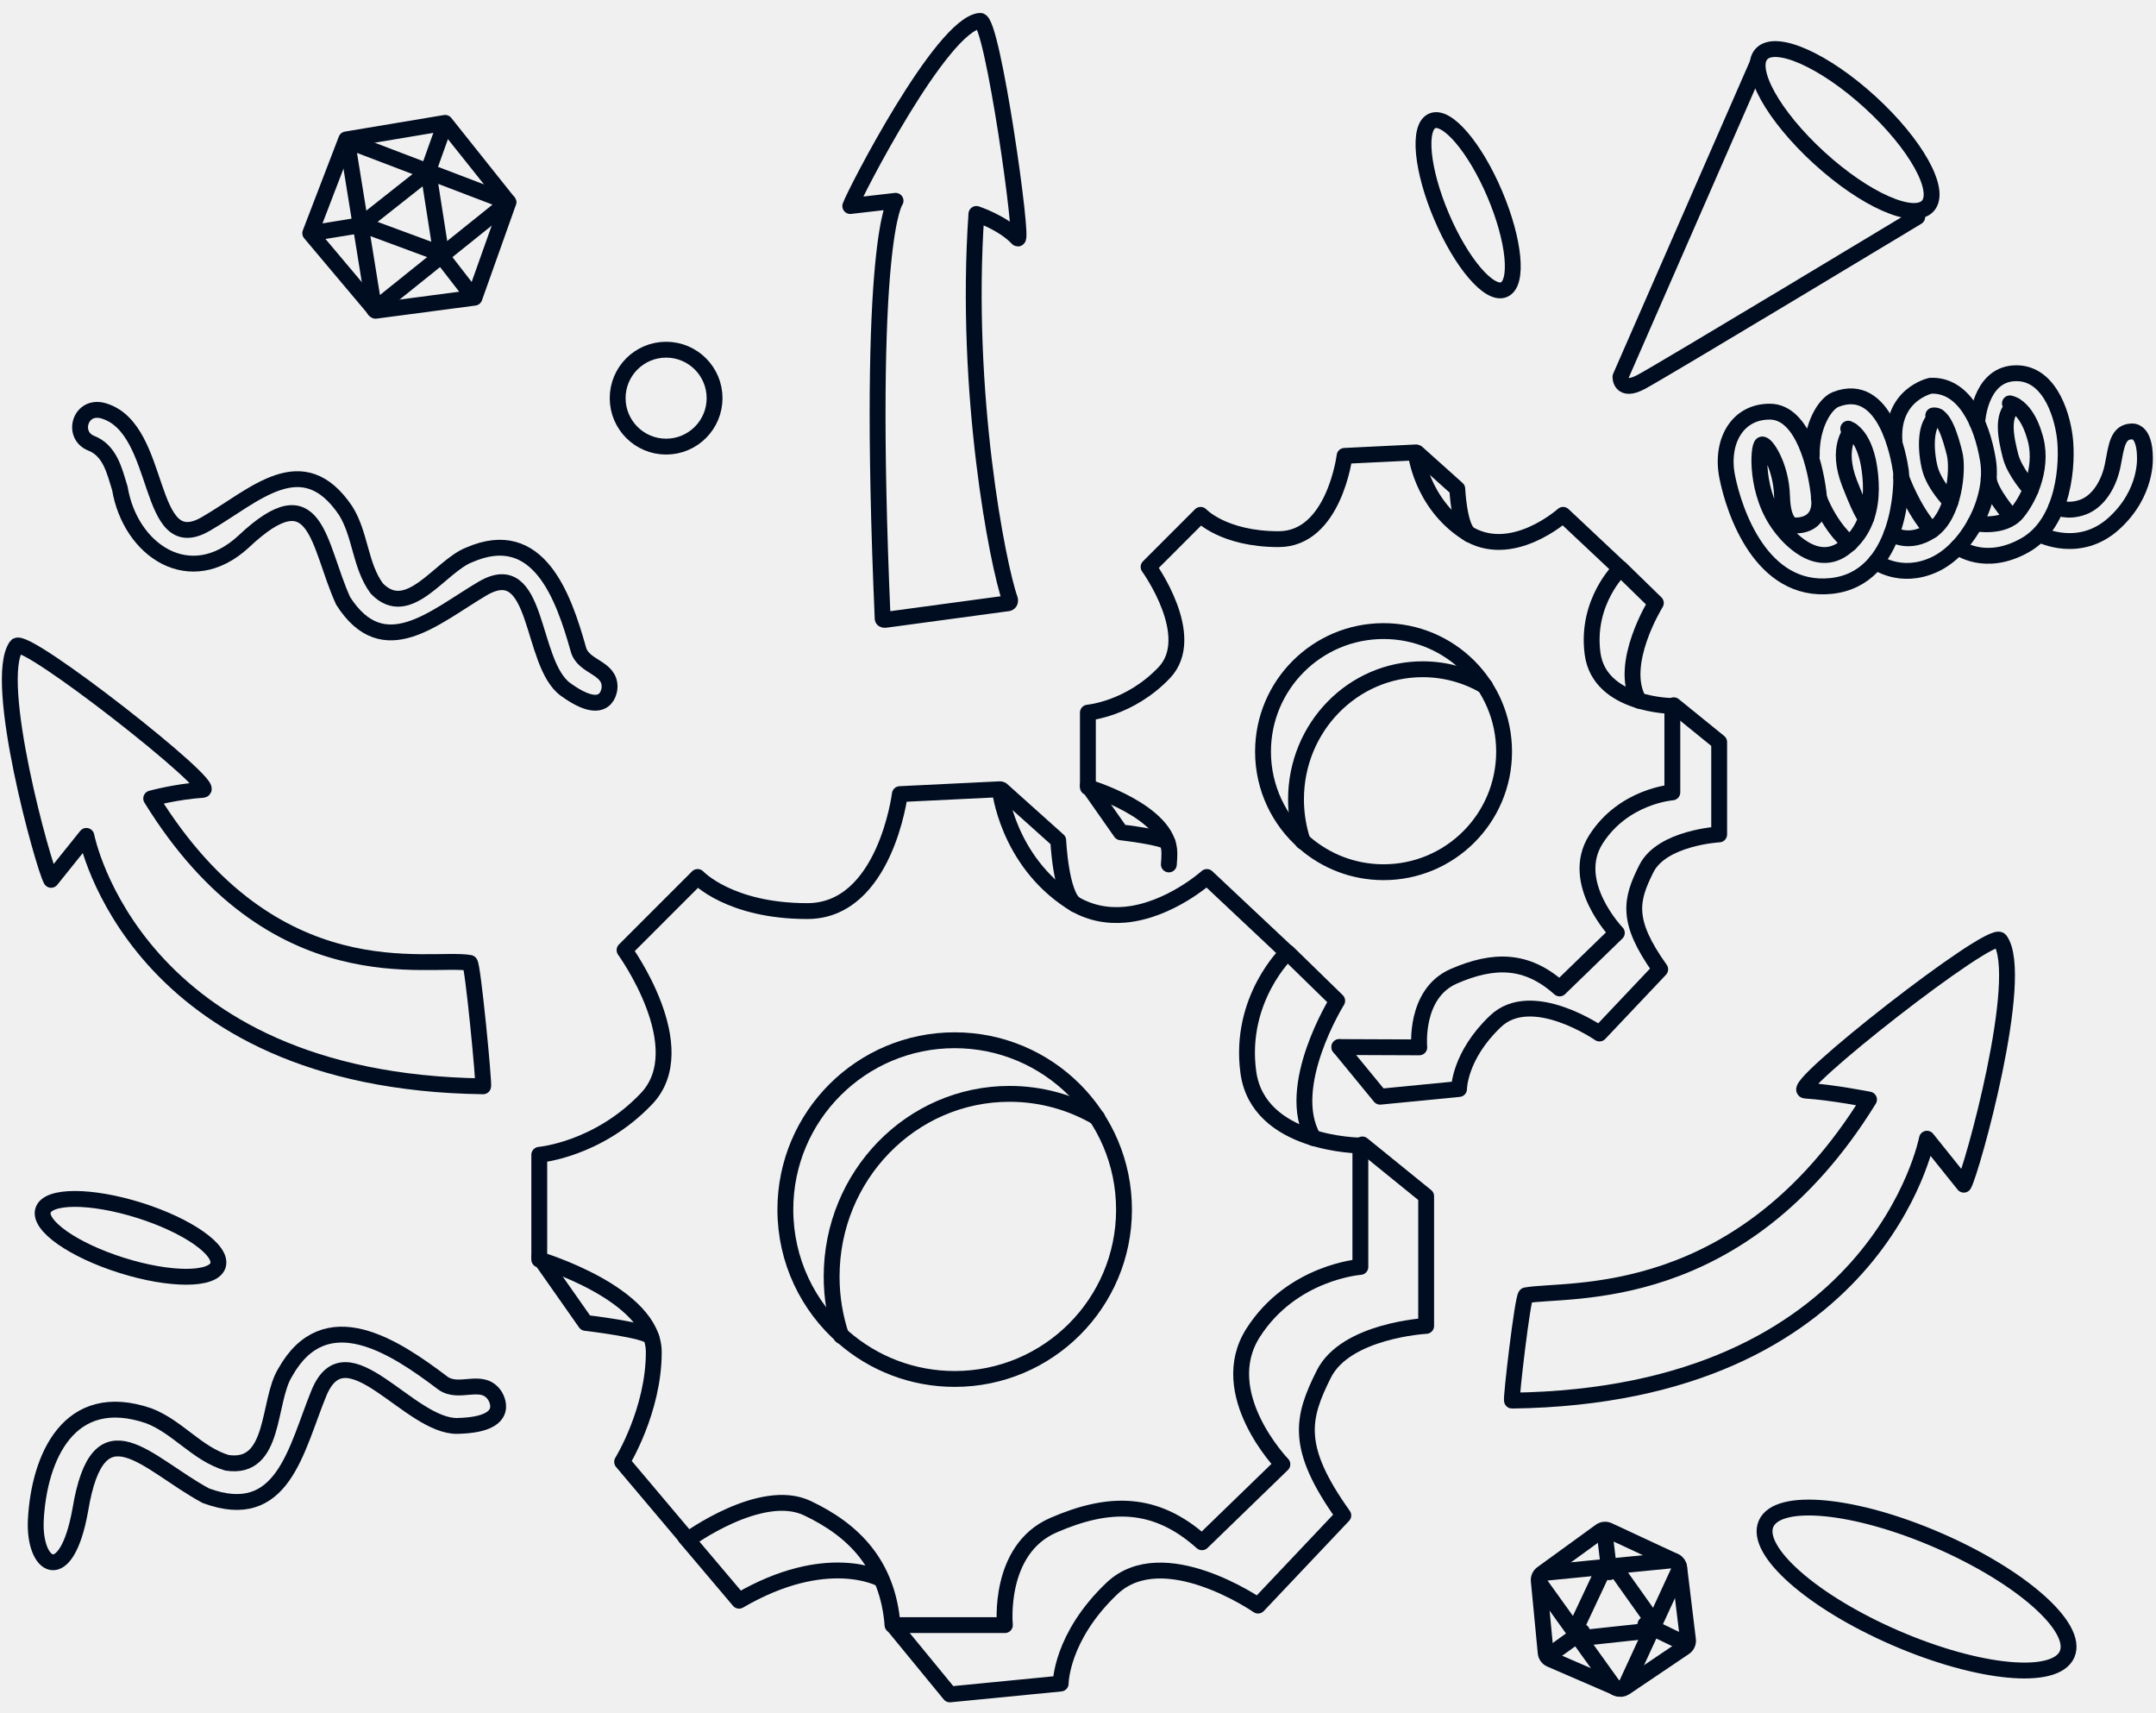
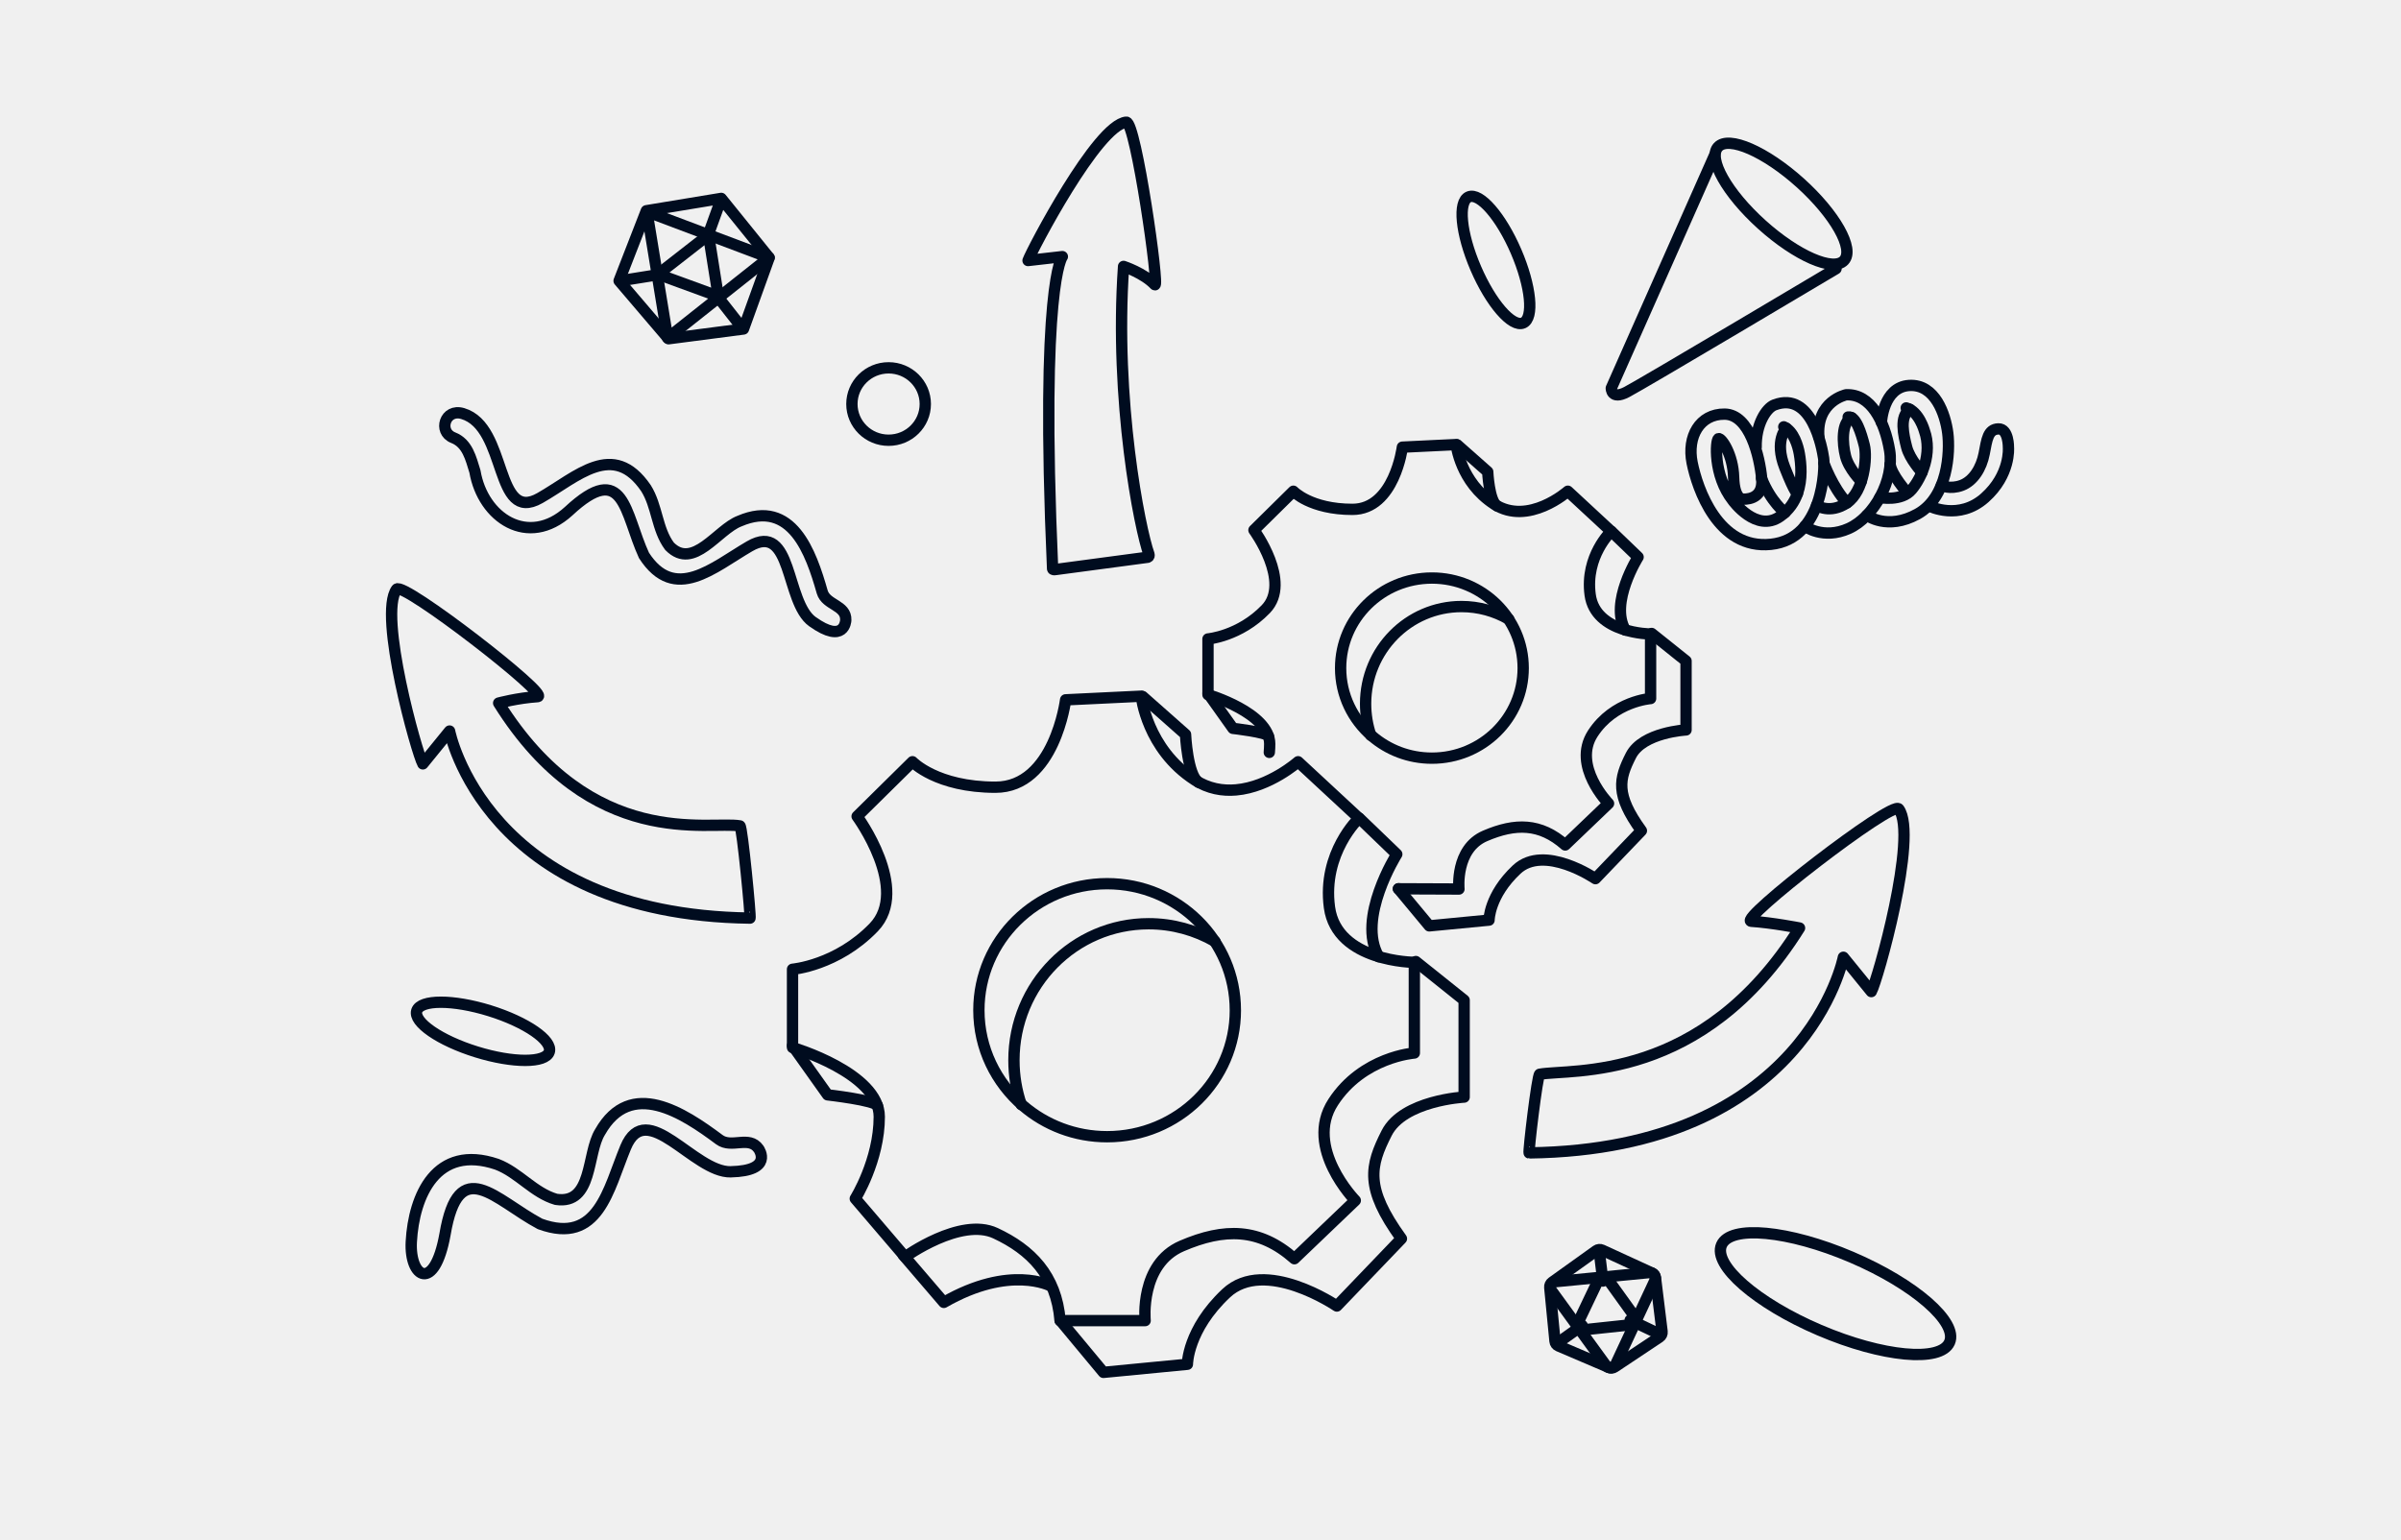
- <svg xmlns="http://www.w3.org/2000/svg" viewBox="0 0 136 108" fill="none">
-   <path d="M21.887 8.868L23.61 19.534L32.06 12.749L21.887 8.868Z" stroke="#000C1F" stroke-linecap="round" stroke-linejoin="round" />
-   <path d="M27.831 16.011L27.02 10.828L22.811 14.154L27.831 16.011Z" stroke="#000C1F" stroke-linecap="round" stroke-linejoin="round" />
-   <path d="M27.062 10.63L28.05 7.864" stroke="#000C1F" stroke-linecap="round" stroke-linejoin="round" />
-   <path d="M22.597 14.229L19.669 14.704" stroke="#000C1F" stroke-linecap="round" stroke-linejoin="round" />
-   <path d="M27.846 16.139L29.711 18.544" stroke="#000C1F" stroke-linecap="round" stroke-linejoin="round" />
-   <path d="M32.07 12.759L28.077 7.75L21.84 8.793L19.57 14.707L23.689 19.599L29.93 18.775L32.07 12.759Z" stroke="#000C1F" stroke-linecap="round" stroke-linejoin="round" />
-   <path d="M97.569 99.186C97.391 99.204 97.236 99.315 97.162 99.478C97.088 99.64 97.107 99.83 97.211 99.975L101.746 106.295C101.85 106.44 102.023 106.518 102.2 106.502C102.377 106.485 102.532 106.375 102.607 106.213L105.873 99.127C105.948 98.964 105.93 98.774 105.826 98.628C105.722 98.482 105.548 98.402 105.37 98.42L97.569 99.186Z" stroke="#000C1F" stroke-linecap="round" stroke-linejoin="round" />
-   <path d="M103.795 102.876C103.971 102.857 104.125 102.746 104.197 102.584C104.27 102.422 104.252 102.234 104.149 102.089L101.962 99.008C101.859 98.863 101.687 98.784 101.51 98.799C101.332 98.815 101.177 98.924 101.101 99.085L99.458 102.58C99.381 102.743 99.398 102.936 99.503 103.083C99.608 103.23 99.784 103.309 99.964 103.29L103.795 102.876Z" stroke="#000C1F" stroke-linecap="round" stroke-linejoin="round" />
-   <path d="M101.517 99.158L101.266 97.058" stroke="#000C1F" stroke-linecap="round" stroke-linejoin="round" />
-   <path d="M99.796 102.91L98.061 104.156" stroke="#000C1F" stroke-linecap="round" stroke-linejoin="round" />
-   <path d="M103.791 102.455L105.766 103.406" stroke="#000C1F" stroke-linecap="round" stroke-linejoin="round" />
-   <path d="M105.924 98.861C105.903 98.69 105.795 98.541 105.639 98.468L101.459 96.522C101.294 96.445 101.101 96.464 100.954 96.57L97.269 99.245C97.125 99.35 97.048 99.522 97.065 99.698L97.501 104.239C97.519 104.42 97.633 104.578 97.8 104.65L102.025 106.479C102.182 106.547 102.362 106.53 102.503 106.435L106.261 103.9C106.417 103.795 106.5 103.611 106.478 103.425L105.924 98.861Z" stroke="#000C1F" stroke-linecap="round" stroke-linejoin="round" />
-   <path d="M35.678 43.485C33.4 41.834 34.051 34.991 30.431 37.125C27.399 38.913 24.201 41.907 21.644 37.894C20.034 34.352 20.017 29.769 15.365 34.16C11.988 37.273 8.219 34.716 7.562 30.806C7.22 29.703 6.95 28.424 5.747 27.95C4.484 27.444 5.054 25.466 6.548 25.916C10.315 27.052 9.151 35.26 12.982 33.046C16.069 31.264 19.076 28.148 21.812 32.222C22.756 33.745 22.706 35.672 23.77 37.117C25.766 39.18 27.762 35.705 29.598 34.996C33.977 33.086 35.553 37.645 36.489 40.976C36.815 42.112 38.499 42.072 38.451 43.355C38.451 43.421 38.335 45.409 35.678 43.483V43.485Z" stroke="#000C1F" stroke-linecap="round" stroke-linejoin="round" />
-   <path d="M94.873 18.267C95.799 17.872 95.537 15.17 94.287 12.231C93.037 9.291 91.272 7.228 90.346 7.622C89.42 8.016 89.682 10.718 90.933 13.657C92.183 16.597 93.947 18.66 94.873 18.267Z" stroke="#000C1F" stroke-linecap="round" stroke-linejoin="round" />
-   <path d="M13.752 79.804C14.054 78.844 11.828 77.289 8.781 76.332C5.733 75.375 3.018 75.377 2.717 76.337C2.415 77.298 4.641 78.852 7.688 79.809C10.736 80.767 13.451 80.764 13.752 79.804Z" stroke="#000C1F" stroke-linecap="round" stroke-linejoin="round" />
-   <path d="M63.703 37.786C62.953 35.691 60.81 24.854 61.591 13.494C61.591 13.494 63.256 14.041 64.191 15.034C64.616 15.485 62.611 1.238 61.819 1.314C59.394 1.545 53.934 12.15 53.635 12.995L56.492 12.665C56.492 12.665 54.631 14.916 55.678 39.015C55.682 39.099 55.819 39.109 55.898 39.087L63.6 38.046C63.712 38.016 63.742 37.896 63.702 37.788L63.703 37.786Z" stroke="#000C1F" stroke-linecap="round" stroke-linejoin="round" />
-   <path d="M121.604 12.992C122.491 12.021 120.861 9.088 117.964 6.442C115.067 3.795 111.999 2.437 111.112 3.408C110.225 4.379 111.855 7.312 114.752 9.958C117.649 12.605 120.717 13.963 121.604 12.992Z" stroke="#000C1F" stroke-linecap="round" stroke-linejoin="round" />
-   <path d="M110.828 4.086L102.218 23.767C102.218 23.767 102.191 24.79 103.501 24.101C104.811 23.411 120.938 13.686 120.938 13.686" stroke="#000C1F" stroke-linecap="round" stroke-linejoin="round" />
-   <path d="M63.065 49.778L56.763 50.085C56.763 50.085 55.841 57.462 50.923 57.462C46.006 57.462 44.007 55.311 44.007 55.311L39.396 59.922C39.396 59.922 43.853 66.07 40.78 69.297C37.706 72.525 34.017 72.832 34.017 72.832V79.441C34.017 79.441 41.241 81.593 41.241 85.281C41.241 88.97 39.243 92.198 39.243 92.198L43.393 97.115C43.393 97.115 48.005 93.734 50.925 95.118C53.845 96.501 55.996 98.653 56.303 102.495H63.388C63.388 102.495 62.912 97.73 66.447 96.194C69.982 94.656 72.902 94.656 75.822 97.27L80.893 92.353C80.893 92.353 76.59 87.895 79.05 84.054C81.508 80.211 85.812 79.904 85.812 79.904V72.248C85.812 72.248 79.357 72.22 78.742 67.609C78.127 62.998 81.201 60.078 81.201 60.078L76.13 55.312C76.13 55.312 73.768 57.439 70.96 57.689C69.845 57.789 68.658 57.593 67.522 56.849C63.526 54.236 63.065 49.779 63.065 49.779V49.778Z" stroke="#000C1F" stroke-linecap="round" stroke-linejoin="round" />
-   <path d="M63.188 49.809L66.754 53.005C66.754 53.005 66.907 56.43 67.83 57.044" stroke="#000C1F" stroke-linecap="round" stroke-linejoin="round" />
-   <path d="M81.227 60.075L84.35 63.12C84.35 63.12 80.968 68.546 82.851 71.779" stroke="#000C1F" stroke-linecap="round" stroke-linejoin="round" />
-   <path d="M85.937 72.18L89.961 75.444V83.624C89.961 83.624 84.89 83.897 83.506 86.664C82.122 89.43 81.662 91.275 84.736 95.578L79.357 101.264C79.357 101.264 73.363 97.114 70.136 100.187C66.908 103.261 66.908 106.181 66.908 106.181L59.916 106.865L56.305 102.465" stroke="#000C1F" stroke-linecap="round" stroke-linejoin="round" />
-   <path d="M34.017 79.275L36.937 83.435C36.937 83.435 40.933 83.896 41.087 84.358" stroke="#000C1F" stroke-linecap="round" stroke-linejoin="round" />
-   <path d="M55.533 99.573C55.533 99.573 52.152 97.729 46.62 100.956L43.238 96.96" stroke="#000C1F" stroke-linecap="round" stroke-linejoin="round" />
-   <path d="M70.903 76.289C70.903 82.188 66.121 86.97 60.222 86.97C57.545 86.97 55.097 85.985 53.222 84.358C50.966 82.399 49.54 79.51 49.54 76.289C49.54 70.39 54.322 65.608 60.221 65.608C66.12 65.608 70.902 70.39 70.902 76.289H70.903Z" stroke="#000C1F" stroke-linecap="round" stroke-linejoin="round" />
-   <path d="M53.065 84.259C52.672 83.085 52.459 81.826 52.459 80.515C52.459 74.149 57.482 68.989 63.679 68.989C65.689 68.989 67.577 69.532 69.208 70.484" stroke="#000C1F" stroke-linecap="round" stroke-linejoin="round" />
-   <path d="M73.731 54.52C73.752 54.286 73.765 54.047 73.765 53.806C73.765 51.181 68.624 49.649 68.624 49.649V44.945C68.624 44.945 71.249 44.726 73.437 42.429C75.625 40.131 72.452 35.755 72.452 35.755L75.735 32.472C75.735 32.472 77.157 34.004 80.657 34.004C84.159 34.004 84.815 28.752 84.815 28.752L89.3 28.534C89.3 28.534 89.629 31.706 92.472 33.566C95.316 35.426 98.599 32.472 98.599 32.472L102.209 35.864C102.209 35.864 100.021 37.942 100.459 41.224C100.896 44.505 105.491 44.526 105.491 44.526V49.976C105.491 49.976 102.427 50.195 100.677 52.93C98.927 55.665 101.99 58.837 101.99 58.837L98.38 62.339C96.301 60.479 94.222 60.479 91.706 61.572C89.19 62.666 89.528 66.057 89.528 66.057L84.486 66.037" stroke="#000C1F" stroke-linecap="round" stroke-linejoin="round" />
-   <path d="M89.387 28.557L91.925 30.832C91.925 30.832 92.035 33.27 92.691 33.707" stroke="#000C1F" stroke-linecap="round" stroke-linejoin="round" />
-   <path d="M102.229 35.865L104.451 38.032C104.451 38.032 102.045 41.895 103.385 44.196" stroke="#000C1F" stroke-linecap="round" stroke-linejoin="round" />
-   <path d="M105.581 44.481L108.445 46.804V52.626C108.445 52.626 104.835 52.821 103.85 54.79C102.865 56.759 102.537 58.072 104.725 61.135L100.896 65.183C100.896 65.183 96.63 62.229 94.332 64.416C92.035 66.604 92.035 68.683 92.035 68.683L87.057 69.169L84.486 66.037" stroke="#000C1F" stroke-linecap="round" stroke-linejoin="round" />
-   <path d="M68.624 49.532L70.702 52.494C70.702 52.494 73.546 52.822 73.656 53.15" stroke="#000C1F" stroke-linecap="round" stroke-linejoin="round" />
-   <path d="M94.878 47.406C94.878 51.605 91.475 55.01 87.275 55.01C85.368 55.01 83.627 54.309 82.292 53.15C80.686 51.756 79.671 49.7 79.671 47.406C79.671 43.207 83.075 39.802 87.275 39.802C91.475 39.802 94.878 43.206 94.878 47.406V47.406Z" stroke="#000C1F" stroke-linecap="round" stroke-linejoin="round" />
-   <path d="M82.182 53.079C81.904 52.244 81.752 51.347 81.752 50.414C81.752 45.882 85.327 42.209 89.739 42.209C91.17 42.209 92.512 42.595 93.674 43.272" stroke="#000C1F" stroke-linecap="round" stroke-linejoin="round" />
-   <path d="M29.636 60.73C27.089 60.274 17.272 62.896 9.537 50.359C9.537 50.359 11.096 49.93 12.786 49.815C13.906 49.739 1.547 40.041 1.037 40.746C-0.524 42.903 2.75 54.67 3.224 55.491L5.449 52.72C5.449 52.72 8.412 68.218 30.474 68.513C30.565 68.513 29.822 60.764 29.637 60.731L29.636 60.73Z" stroke="#000C1F" stroke-linecap="round" stroke-linejoin="round" />
-   <path d="M96.252 81.696C98.917 81.219 109.808 82.463 117.898 69.349C117.898 69.349 115.643 68.9 113.876 68.781C112.705 68.703 125.631 58.559 126.165 59.296C127.797 61.551 124.373 73.859 123.877 74.718L121.551 71.819C121.551 71.819 118.451 88.028 95.377 88.336C95.282 88.338 96.058 81.733 96.252 81.698V81.696Z" stroke="#000C1F" stroke-linecap="round" stroke-linejoin="round" />
-   <path d="M42.019 28.168C43.707 28.168 45.075 26.799 45.075 25.111C45.075 23.423 43.707 22.055 42.019 22.055C40.331 22.055 38.962 23.423 38.962 25.111C38.962 26.799 40.331 28.168 42.019 28.168Z" stroke="#000C1F" stroke-linecap="round" stroke-linejoin="round" />
-   <path d="M28.869 89.933C25.8 90.001 21.851 83.624 20.114 87.868C18.659 91.421 17.856 96.134 12.985 94.334C9.249 92.319 6.21 88.346 5.065 95.233C4.184 100.166 2.097 98.886 2.261 95.838C2.469 91.955 4.324 87.56 9.39 89.295C11.214 89.995 12.442 91.704 14.32 92.257C17.415 92.733 16.857 88.396 17.985 86.569C20.53 82.019 24.907 84.941 27.919 87.218C28.952 87.99 30.389 86.844 31.192 87.99C31.236 88.049 32.447 89.851 28.866 89.931L28.869 89.933Z" stroke="#000C1F" stroke-linecap="round" stroke-linejoin="round" />
-   <path d="M130.391 104.332C131.129 102.63 127.475 99.409 122.231 97.138C116.987 94.866 112.139 94.405 111.401 96.107C110.664 97.809 114.317 101.03 119.561 103.302C124.805 105.573 129.654 106.035 130.391 104.332Z" stroke="#000C1F" stroke-linecap="round" stroke-linejoin="round" />
-   <path d="M114.285 28.764C114.247 26.816 115.135 25.449 115.8 25.191C118.937 23.975 119.783 28.849 119.907 29.702C120.02 30.481 119.907 36.5 115.507 36.957C111.107 37.415 109.385 32.256 108.951 30.066C108.518 27.876 109.571 25.941 111.661 25.964C113.751 25.986 114.577 29.55 114.75 31.425C114.922 33.3 113.195 33.137 113.195 33.137C113.195 33.137 112.461 33.214 112.41 31.291C112.358 29.369 111.388 27.941 111.147 28.035C110.906 28.129 110.682 31.129 112.341 33.26C112.341 33.26 114.298 36.02 116.286 34.599C117.031 34.066 117.475 33.38 117.726 32.66C118.145 31.459 118.028 30.159 117.882 29.307C117.772 28.662 117.422 27.405 116.586 27.036" stroke="#000C1F" stroke-linecap="round" stroke-linejoin="round" />
-   <path d="M116.687 34.28C116.687 34.28 115.516 33.389 114.732 31.387" stroke="#000C1F" stroke-linecap="round" stroke-linejoin="round" />
-   <path d="M116.796 27.155C116.796 27.155 115.779 28.181 116.668 30.472C117.557 32.764 117.724 32.661 117.724 32.661" stroke="#000C1F" stroke-linecap="round" stroke-linejoin="round" />
-   <path d="M118.338 35.435C118.338 35.435 119.87 36.584 121.993 35.621C124.117 34.659 125.808 31.506 125.402 29.029C124.996 26.55 123.82 24.232 121.777 24.33C121.777 24.33 119.256 24.869 119.508 27.904" stroke="#000C1F" stroke-linecap="round" stroke-linejoin="round" />
-   <path d="M119.321 33.669C119.321 33.669 120.421 34.428 121.848 33.458C123.276 32.487 123.547 29.609 123.293 28.598C123.04 27.586 122.6 26.093 121.95 26.205" stroke="#000C1F" stroke-linecap="round" stroke-linejoin="round" />
-   <path d="M119.93 30.11C119.93 30.11 120.637 32.125 121.848 33.459" stroke="#000C1F" stroke-linecap="round" stroke-linejoin="round" />
-   <path d="M123.04 31.639C123.04 31.639 122.003 30.596 121.733 29.522C121.463 28.449 121.378 26.631 122.247 26.269" stroke="#000C1F" stroke-linecap="round" stroke-linejoin="round" />
-   <path d="M123.506 34.505C123.506 34.505 125.202 35.814 127.731 34.392C130.26 32.971 130.445 29.154 130.246 27.566C130.047 25.979 129.186 23.4 127.022 23.545C124.858 23.69 124.72 26.649 124.72 26.649" stroke="#000C1F" stroke-linecap="round" stroke-linejoin="round" />
-   <path d="M124.586 33.005C124.586 33.005 126.388 33.362 127.24 32.339C128.091 31.315 128.963 29.262 128.306 27.391C128.306 27.391 127.862 25.715 126.785 25.44" stroke="#000C1F" stroke-linecap="round" stroke-linejoin="round" />
-   <path d="M128.098 30.884C128.098 30.884 127.076 29.767 126.822 28.756C126.568 27.745 126.191 26.155 127.091 25.565" stroke="#000C1F" stroke-linecap="round" stroke-linejoin="round" />
-   <path d="M126.874 32.595C126.874 32.595 125.521 31.056 125.447 30.186" stroke="#000C1F" stroke-linecap="round" stroke-linejoin="round" />
-   <path d="M128.732 33.736C128.732 33.736 131.174 34.974 133.333 33.027C135.492 31.081 135.299 28.797 135.299 28.797C135.299 28.797 135.332 27.18 134.459 27.211C133.587 27.242 133.506 28.106 133.277 29.305C133.048 30.504 132.383 31.61 131.408 31.979C130.433 32.347 129.707 31.985 129.707 31.985" stroke="#000C1F" stroke-linecap="round" stroke-linejoin="round" />
+ <svg xmlns="http://www.w3.org/2000/svg" viewBox="0 0 212 136" fill="none">
+   <g clip-path="url(#clip0_1377_1679)">
+     <path d="M57.121 18.692L58.947 29.851L67.904 22.753L57.121 18.692Z" stroke="#000C1F" stroke-linecap="round" stroke-linejoin="round" />
+     <path d="M63.421 26.166L62.561 20.743L58.1 24.222L63.421 26.166Z" stroke="#000C1F" stroke-linecap="round" stroke-linejoin="round" />
+     <path d="M62.606 20.536L63.653 17.642" stroke="#000C1F" stroke-linecap="round" stroke-linejoin="round" />
+     <path d="M57.873 24.301L54.769 24.798" stroke="#000C1F" stroke-linecap="round" stroke-linejoin="round" />
+     <path d="M63.438 26.299L65.414 28.815" stroke="#000C1F" stroke-linecap="round" stroke-linejoin="round" />
+     <path d="M67.915 22.763L63.682 17.523L57.071 18.614L54.665 24.802L59.03 29.919L65.646 29.057L67.915 22.763Z" stroke="#000C1F" stroke-linecap="round" stroke-linejoin="round" />
+     <path d="M137.346 113.202C137.168 113.22 137.012 113.331 136.939 113.495C136.865 113.658 136.885 113.849 136.99 113.994L141.797 120.606C141.901 120.749 142.073 120.826 142.249 120.809C142.426 120.792 142.58 120.684 142.655 120.523L146.117 113.11C146.193 112.947 146.176 112.756 146.072 112.61C145.969 112.463 145.794 112.383 145.616 112.401L137.346 113.202Z" stroke="#000C1F" stroke-linecap="round" stroke-linejoin="round" />
+     <path d="M143.939 117.016C144.116 116.998 144.27 116.886 144.342 116.723C144.415 116.561 144.396 116.372 144.292 116.227L141.973 113.004C141.87 112.86 141.698 112.782 141.522 112.798C141.346 112.814 141.192 112.921 141.116 113.081L139.373 116.737C139.295 116.901 139.312 117.093 139.417 117.241C139.521 117.389 139.698 117.469 139.878 117.449L143.939 117.016Z" stroke="#000C1F" stroke-linecap="round" stroke-linejoin="round" />
+     <path d="M141.529 113.149L141.262 110.952" stroke="#000C1F" stroke-linecap="round" stroke-linejoin="round" />
+     <path d="M139.704 117.075L137.865 118.379" stroke="#000C1F" stroke-linecap="round" stroke-linejoin="round" />
+     <path d="M143.939 116.599L146.032 117.594" stroke="#000C1F" stroke-linecap="round" stroke-linejoin="round" />
+     <path d="M146.17 112.841C146.148 112.669 146.04 112.52 145.882 112.448L141.451 110.412C141.288 110.337 141.097 110.355 140.951 110.46L137.045 113.258C136.9 113.362 136.821 113.535 136.839 113.713L137.301 118.464C137.319 118.646 137.434 118.803 137.602 118.875L142.081 120.788C142.236 120.855 142.414 120.838 142.554 120.745L146.537 118.093C146.695 117.988 146.78 117.803 146.757 117.616L146.17 112.841Z" stroke="#000C1F" stroke-linecap="round" stroke-linejoin="round" />
+     <path d="M71.738 54.907C69.324 53.18 70.014 46.022 66.177 48.254C62.963 50.124 59.573 53.257 56.862 49.058C55.156 45.353 55.139 40.558 50.207 45.152C46.627 48.408 42.632 45.734 41.936 41.643C41.573 40.489 41.287 39.151 40.012 38.655C38.673 38.126 39.277 36.057 40.86 36.528C44.854 37.716 43.62 46.303 47.681 43.987C50.953 42.122 54.141 38.862 57.041 43.125C58.042 44.718 57.989 46.734 59.116 48.246C61.232 50.404 63.348 46.768 65.293 46.027C69.936 44.029 71.606 48.798 72.598 52.283C72.944 53.471 74.729 53.43 74.678 54.771C74.678 54.841 74.555 56.92 71.738 54.905V54.907Z" stroke="#000C1F" stroke-linecap="round" stroke-linejoin="round" />
+     <path d="M134.486 28.525C135.468 28.113 135.189 25.286 133.864 22.21C132.539 19.135 130.669 16.977 129.687 17.389C128.705 17.801 128.983 20.628 130.309 23.703C131.634 26.778 133.504 28.937 134.486 28.525Z" stroke="#000C1F" stroke-linecap="round" stroke-linejoin="round" />
+     <path d="M48.498 92.903C48.818 91.898 46.458 90.272 43.228 89.27C39.998 88.269 37.12 88.271 36.8 89.276C36.48 90.281 38.84 91.907 42.07 92.908C45.3 93.91 48.178 93.907 48.498 92.903Z" stroke="#000C1F" stroke-linecap="round" stroke-linejoin="round" />
+     <path d="M101.446 48.946C100.651 46.754 98.379 35.416 99.207 23.532C99.207 23.532 100.972 24.105 101.963 25.143C102.414 25.615 100.288 10.71 99.448 10.79C96.878 11.032 91.09 22.126 90.773 23.01L93.802 22.665C93.802 22.665 91.829 25.02 92.94 50.231C92.944 50.319 93.088 50.329 93.173 50.307L101.336 49.218C101.456 49.186 101.487 49.061 101.445 48.947L101.446 48.946Z" stroke="#000C1F" stroke-linecap="round" stroke-linejoin="round" />
+     <path d="M162.821 23.007C163.761 21.991 162.033 18.923 158.962 16.154C155.891 13.386 152.64 11.965 151.699 12.981C150.759 13.997 152.487 17.064 155.558 19.833C158.629 22.602 161.881 24.023 162.821 23.007Z" stroke="#000C1F" stroke-linecap="round" stroke-linejoin="round" />
+     <path d="M151.399 13.69L142.272 34.28C142.272 34.28 142.243 35.349 143.631 34.629C145.02 33.907 162.115 23.733 162.115 23.733" stroke="#000C1F" stroke-linecap="round" stroke-linejoin="round" />
+     <path d="M100.769 61.49L94.09 61.812C94.09 61.812 93.112 69.53 87.899 69.53C82.687 69.53 80.568 67.279 80.568 67.279L75.68 72.103C75.68 72.103 80.405 78.535 77.147 81.911C73.889 85.288 69.978 85.609 69.978 85.609V92.523C69.978 92.523 77.636 94.774 77.636 98.633C77.636 102.492 75.518 105.868 75.518 105.868L79.917 111.013C79.917 111.013 84.805 107.475 87.9 108.923C90.996 110.371 93.276 112.621 93.602 116.641H101.112C101.112 116.641 100.607 111.656 104.354 110.049C108.101 108.44 111.197 108.44 114.292 111.175L119.667 106.03C119.667 106.03 115.105 101.367 117.713 97.349C120.319 93.329 124.881 93.007 124.881 93.007V84.997C124.881 84.997 118.039 84.969 117.387 80.144C116.735 75.32 119.993 72.266 119.993 72.266L114.618 67.281C114.618 67.281 112.115 69.505 109.138 69.767C107.956 69.871 106.698 69.666 105.494 68.888C101.258 66.155 100.769 61.492 100.769 61.492V61.49Z" stroke="#000C1F" stroke-linecap="round" stroke-linejoin="round" />
+     <path d="M100.9 61.523L104.679 64.867C104.679 64.867 104.842 68.45 105.82 69.092" stroke="#000C1F" stroke-linecap="round" stroke-linejoin="round" />
+     <path d="M120.021 72.263L123.331 75.449C123.331 75.449 119.747 81.125 121.742 84.507" stroke="#000C1F" stroke-linecap="round" stroke-linejoin="round" />
+     <path d="M125.014 84.927L129.279 88.341V96.899C129.279 96.899 123.904 97.185 122.437 100.079C120.97 102.973 120.482 104.903 123.741 109.404L118.039 115.353C118.039 115.353 111.686 111.011 108.265 114.227C104.843 117.443 104.843 120.497 104.843 120.497L97.431 121.213L93.603 116.61" stroke="#000C1F" stroke-linecap="round" stroke-linejoin="round" />
+     <path d="M69.978 92.349L73.074 96.701C73.074 96.701 77.31 97.184 77.473 97.666" stroke="#000C1F" stroke-linecap="round" stroke-linejoin="round" />
+     <path d="M92.786 113.584C92.786 113.584 89.201 111.655 83.337 115.031L79.753 110.85" stroke="#000C1F" stroke-linecap="round" stroke-linejoin="round" />
+     <path d="M109.078 89.225C109.078 95.396 104.008 100.399 97.756 100.399C94.917 100.399 92.323 99.369 90.336 97.666C87.944 95.617 86.432 92.595 86.432 89.225C86.432 83.054 91.502 78.051 97.754 78.051C104.007 78.051 109.076 83.054 109.076 89.225H109.078Z" stroke="#000C1F" stroke-linecap="round" stroke-linejoin="round" />
+     <path d="M90.169 97.563C89.753 96.335 89.527 95.018 89.527 93.646C89.527 86.986 94.851 81.588 101.421 81.588C103.551 81.588 105.552 82.157 107.281 83.152" stroke="#000C1F" stroke-linecap="round" stroke-linejoin="round" />
+     <path d="M112.075 66.452C112.098 66.207 112.111 65.957 112.111 65.705C112.111 62.959 106.661 61.356 106.661 61.356V56.435C106.661 56.435 109.444 56.206 111.764 53.802C114.082 51.399 110.72 46.821 110.72 46.821L114.199 43.387C114.199 43.387 115.707 44.989 119.417 44.989C123.128 44.989 123.824 39.495 123.824 39.495L128.578 39.266C128.578 39.266 128.926 42.585 131.941 44.531C134.955 46.477 138.435 43.387 138.435 43.387L142.261 46.934C142.261 46.934 139.942 49.109 140.406 52.542C140.87 55.974 145.741 55.997 145.741 55.997V61.698C145.741 61.698 142.493 61.927 140.638 64.788C138.783 67.65 142.029 70.968 142.029 70.968L138.203 74.631C135.999 72.685 133.796 72.685 131.129 73.83C128.461 74.974 128.82 78.522 128.82 78.522L123.475 78.501" stroke="#000C1F" stroke-linecap="round" stroke-linejoin="round" />
+     <path d="M128.671 39.291L131.361 41.671C131.361 41.671 131.477 44.221 132.173 44.679" stroke="#000C1F" stroke-linecap="round" stroke-linejoin="round" />
+     <path d="M142.282 46.936L144.638 49.203C144.638 49.203 142.087 53.244 143.508 55.651" stroke="#000C1F" stroke-linecap="round" stroke-linejoin="round" />
+     <path d="M145.836 55.95L148.872 58.379V64.471C148.872 64.471 145.045 64.674 144.001 66.734C142.957 68.794 142.61 70.168 144.929 73.372L140.87 77.606C140.87 77.606 136.348 74.516 133.913 76.805C131.477 79.093 131.477 81.268 131.477 81.268L126.201 81.776L123.476 78.501" stroke="#000C1F" stroke-linecap="round" stroke-linejoin="round" />
+     <path d="M106.661 61.234L108.865 64.332C108.865 64.332 111.879 64.676 111.996 65.018" stroke="#000C1F" stroke-linecap="round" stroke-linejoin="round" />
+     <path d="M134.492 59.01C134.492 63.402 130.884 66.964 126.432 66.964C124.411 66.964 122.565 66.231 121.15 65.018C119.447 63.56 118.372 61.409 118.372 59.01C118.372 54.617 121.98 51.055 126.432 51.055C130.884 51.055 134.492 54.616 134.492 59.01V59.01Z" stroke="#000C1F" stroke-linecap="round" stroke-linejoin="round" />
+     <path d="M121.033 64.944C120.738 64.07 120.578 63.133 120.578 62.156C120.578 57.416 124.367 53.572 129.043 53.572C130.56 53.572 131.983 53.976 133.214 54.685" stroke="#000C1F" stroke-linecap="round" stroke-linejoin="round" />
+     <path d="M65.335 72.948C62.634 72.471 52.229 75.215 44.03 62.098C44.03 62.098 45.682 61.65 47.474 61.53C48.661 61.45 35.56 51.305 35.02 52.042C33.365 54.298 36.835 66.609 37.337 67.468L39.696 64.569C39.696 64.569 42.837 80.781 66.222 81.09C66.319 81.09 65.532 72.984 65.336 72.95L65.335 72.948Z" stroke="#000C1F" stroke-linecap="round" stroke-linejoin="round" />
+     <path d="M135.948 94.882C138.773 94.383 150.317 95.684 158.893 81.965C158.893 81.965 156.502 81.495 154.629 81.371C153.387 81.289 167.089 70.677 167.655 71.448C169.385 73.808 165.756 86.683 165.23 87.581L162.764 84.549C162.764 84.549 159.478 101.506 135.02 101.829C134.92 101.83 135.742 94.92 135.948 94.883V94.882Z" stroke="#000C1F" stroke-linecap="round" stroke-linejoin="round" />
+     <path d="M78.46 38.883C80.249 38.883 81.7 37.452 81.7 35.686C81.7 33.92 80.249 32.488 78.46 32.488C76.671 32.488 75.22 33.92 75.22 35.686C75.22 37.452 76.671 38.883 78.46 38.883Z" stroke="#000C1F" stroke-linecap="round" stroke-linejoin="round" />
+     <path d="M64.521 103.499C61.268 103.57 57.083 96.899 55.241 101.338C53.699 105.056 52.848 109.986 47.684 108.103C43.724 105.995 40.503 101.839 39.289 109.043C38.355 114.205 36.144 112.866 36.317 109.676C36.537 105.614 38.504 101.017 43.874 102.832C45.807 103.564 47.109 105.352 49.1 105.931C52.38 106.428 51.789 101.891 52.984 99.98C55.682 95.22 60.322 98.277 63.514 100.658C64.61 101.466 66.132 100.267 66.984 101.466C67.031 101.528 68.315 103.414 64.519 103.497L64.521 103.499Z" stroke="#000C1F" stroke-linecap="round" stroke-linejoin="round" />
+     <path d="M172.135 118.563C172.917 116.782 169.044 113.412 163.486 111.036C157.927 108.66 152.787 108.177 152.006 109.958C151.224 111.739 155.097 115.108 160.656 117.485C166.214 119.861 171.354 120.344 172.135 118.563Z" stroke="#000C1F" stroke-linecap="round" stroke-linejoin="round" />
+     <path d="M155.062 39.507C155.022 37.469 155.963 36.038 156.668 35.769C159.994 34.497 160.891 39.596 161.022 40.489C161.141 41.303 161.022 47.6 156.358 48.078C151.694 48.557 149.868 43.16 149.408 40.869C148.95 38.578 150.066 36.554 152.281 36.577C154.496 36.601 155.372 40.329 155.555 42.291C155.738 44.252 153.907 44.082 153.907 44.082C153.907 44.082 153.129 44.162 153.075 42.151C153.02 40.139 151.992 38.646 151.736 38.744C151.481 38.842 151.243 41.981 153.002 44.21C153.002 44.21 155.077 47.098 157.183 45.611C157.973 45.054 158.443 44.336 158.71 43.583C159.154 42.326 159.03 40.966 158.875 40.075C158.759 39.401 158.388 38.085 157.501 37.699" stroke="#000C1F" stroke-linecap="round" stroke-linejoin="round" />
+     <path d="M157.609 45.277C157.609 45.277 156.367 44.345 155.537 42.251" stroke="#000C1F" stroke-linecap="round" stroke-linejoin="round" />
+     <path d="M157.724 37.824C157.724 37.824 156.647 38.897 157.589 41.294C158.531 43.691 158.709 43.584 158.709 43.584" stroke="#000C1F" stroke-linecap="round" stroke-linejoin="round" />
+     <path d="M159.359 46.486C159.359 46.486 160.982 47.688 163.233 46.681C165.484 45.674 167.277 42.376 166.846 39.784C166.416 37.191 165.169 34.766 163.004 34.868C163.004 34.868 160.331 35.432 160.599 38.607" stroke="#000C1F" stroke-linecap="round" stroke-linejoin="round" />
+     <path d="M160.4 44.638C160.4 44.638 161.566 45.432 163.08 44.417C164.593 43.402 164.88 40.391 164.611 39.333C164.342 38.275 163.876 36.712 163.187 36.83" stroke="#000C1F" stroke-linecap="round" stroke-linejoin="round" />
+     <path d="M161.046 40.915C161.046 40.915 161.796 43.023 163.08 44.418" stroke="#000C1F" stroke-linecap="round" stroke-linejoin="round" />
+     <path d="M164.343 42.514C164.343 42.514 163.244 41.424 162.958 40.3C162.672 39.177 162.582 37.276 163.502 36.896" stroke="#000C1F" stroke-linecap="round" stroke-linejoin="round" />
+     <path d="M164.836 45.513C164.836 45.513 166.634 46.882 169.315 45.395C171.995 43.908 172.191 39.914 171.981 38.254C171.77 36.593 170.857 33.895 168.564 34.047C166.27 34.199 166.123 37.294 166.123 37.294" stroke="#000C1F" stroke-linecap="round" stroke-linejoin="round" />
+     <path d="M165.981 43.944C165.981 43.944 167.892 44.318 168.794 43.246C169.697 42.175 170.622 40.028 169.925 38.071C169.925 38.071 169.454 36.317 168.312 36.029" stroke="#000C1F" stroke-linecap="round" stroke-linejoin="round" />
+     <path d="M169.705 41.724C169.705 41.724 168.621 40.557 168.352 39.499C168.083 38.441 167.683 36.777 168.637 36.16" stroke="#000C1F" stroke-linecap="round" stroke-linejoin="round" />
+     <path d="M168.406 43.515C168.406 43.515 166.973 41.905 166.895 40.995" stroke="#000C1F" stroke-linecap="round" stroke-linejoin="round" />
+     <path d="M170.376 44.709C170.376 44.709 172.966 46.003 175.254 43.967C177.542 41.931 177.338 39.542 177.338 39.542C177.338 39.542 177.372 37.85 176.448 37.882C175.523 37.915 175.437 38.819 175.194 40.073C174.952 41.327 174.247 42.484 173.213 42.87C172.18 43.256 171.41 42.876 171.41 42.876" stroke="#000C1F" stroke-linecap="round" stroke-linejoin="round" />
+   </g>
+   <defs>
+     <clipPath id="clip0_1377_1679">
+       <rect width="212" height="136" fill="white" />
+     </clipPath>
+   </defs>
</svg>
